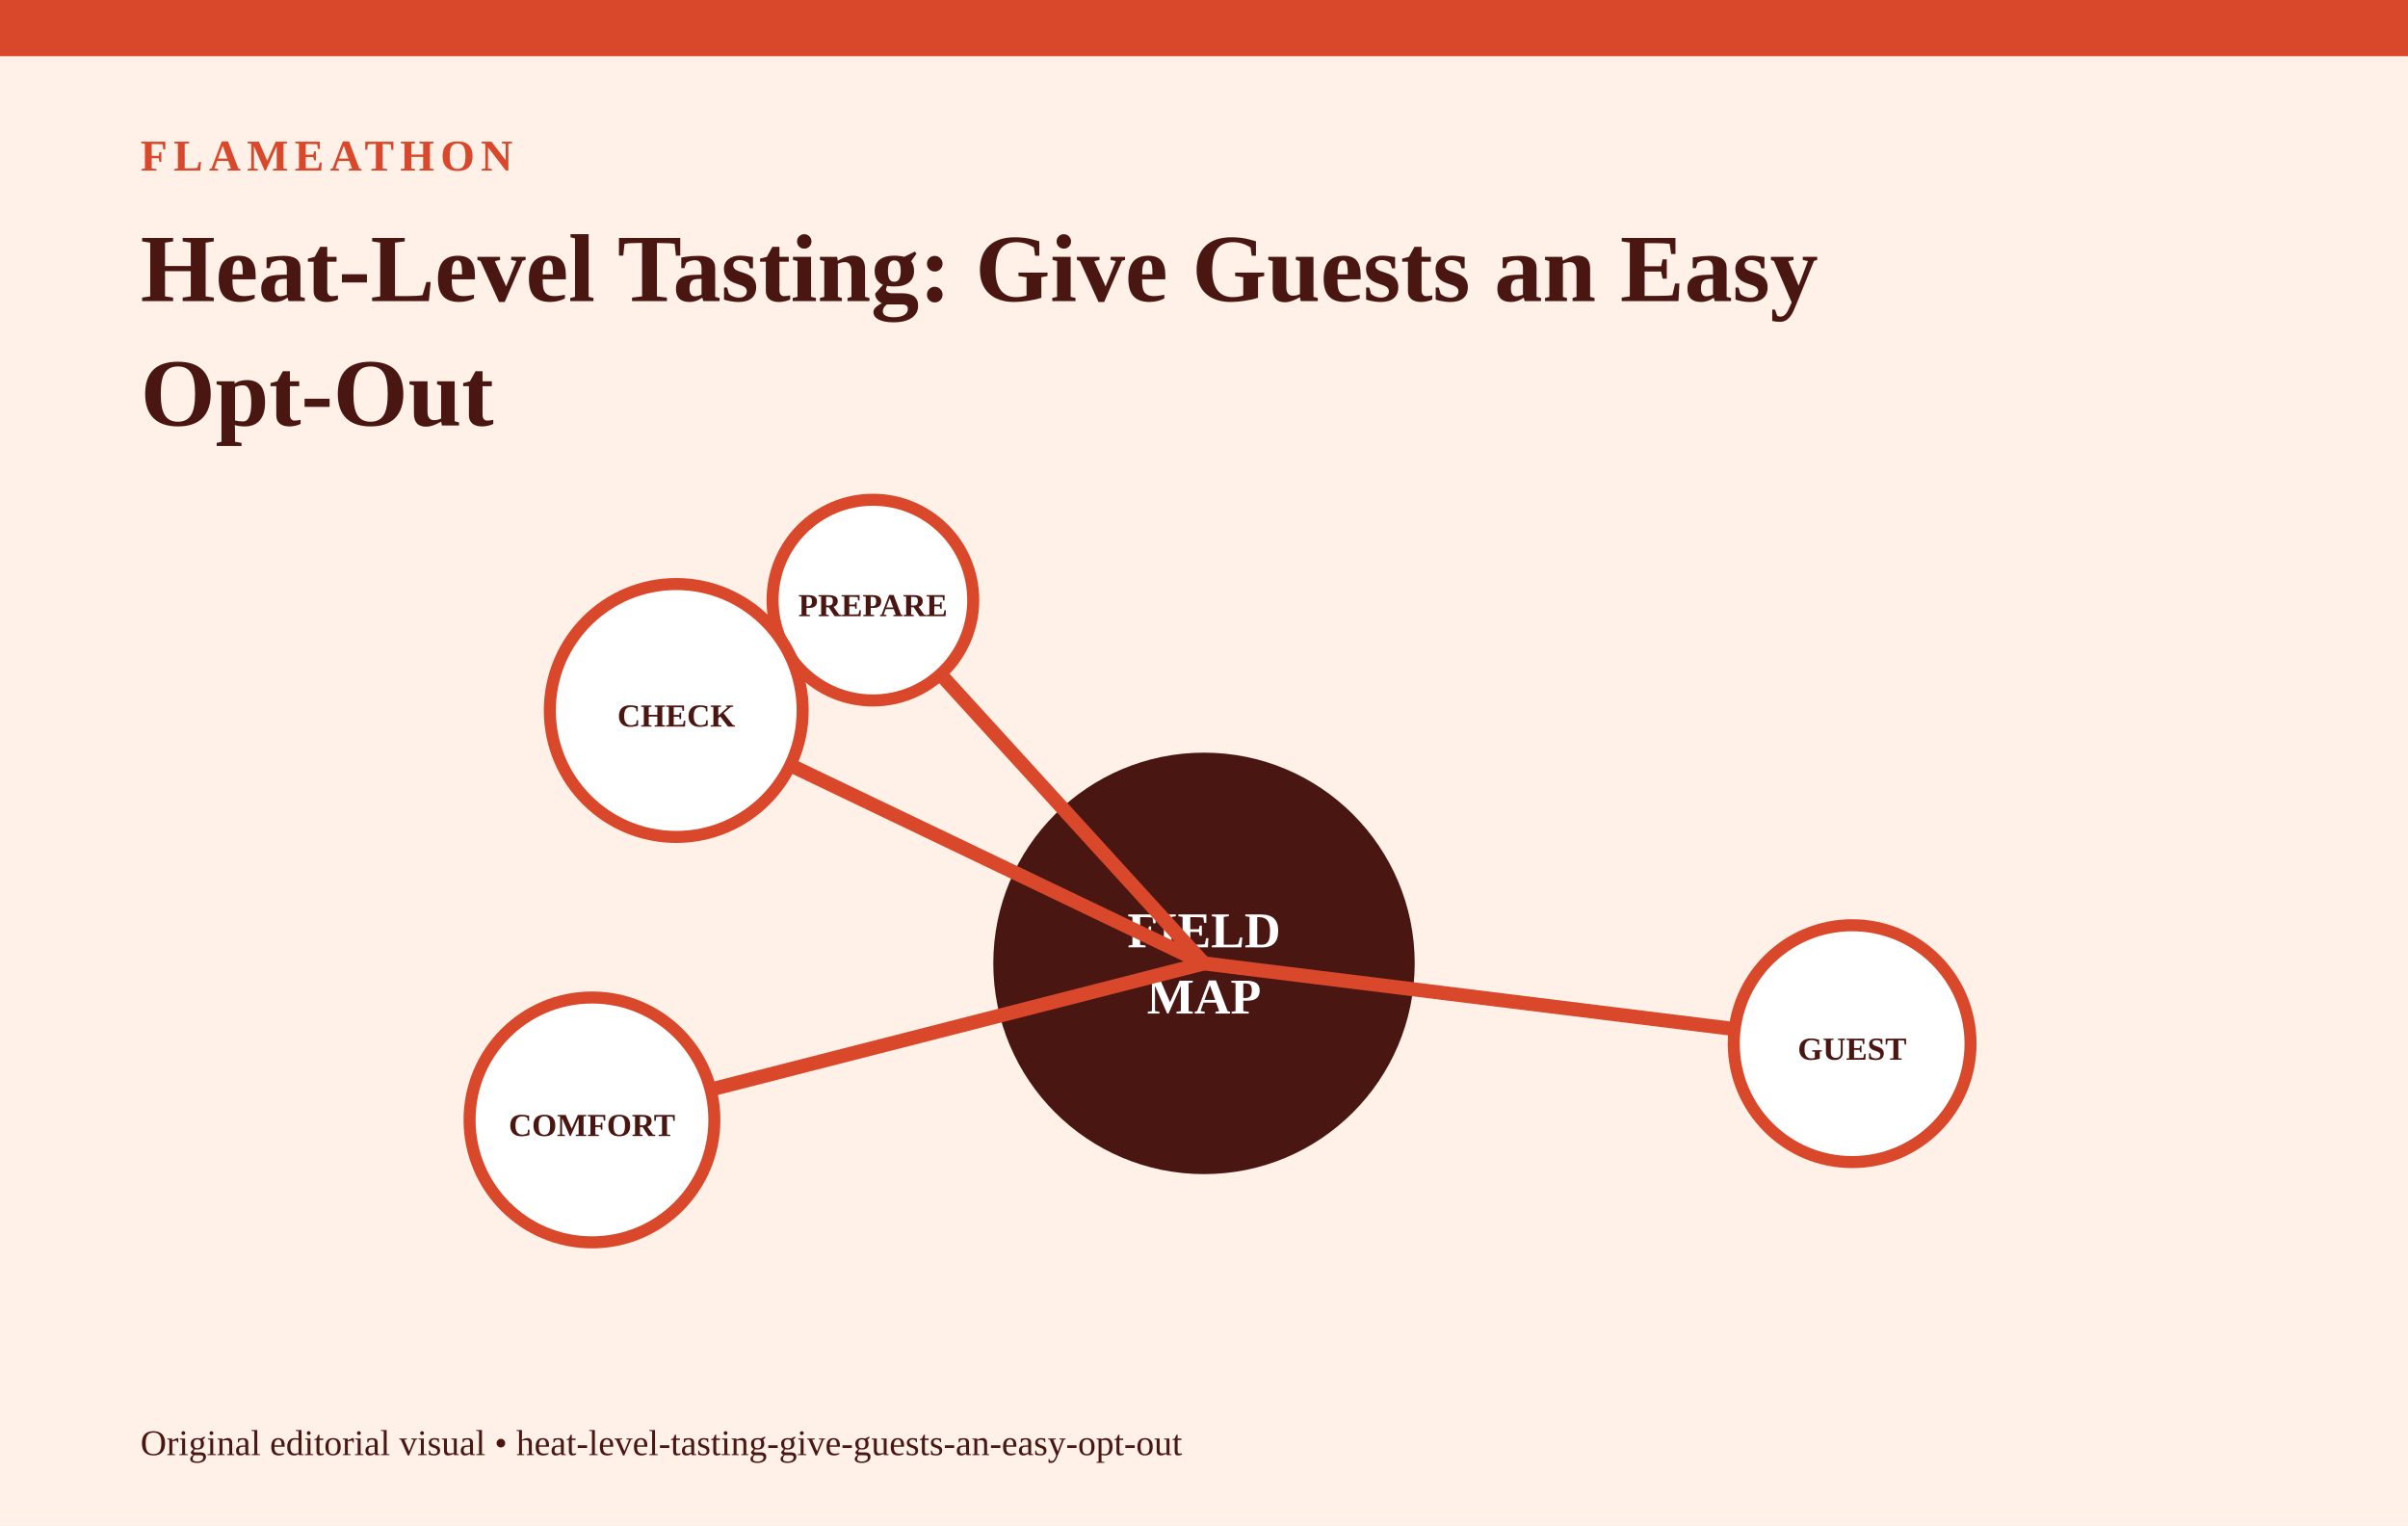
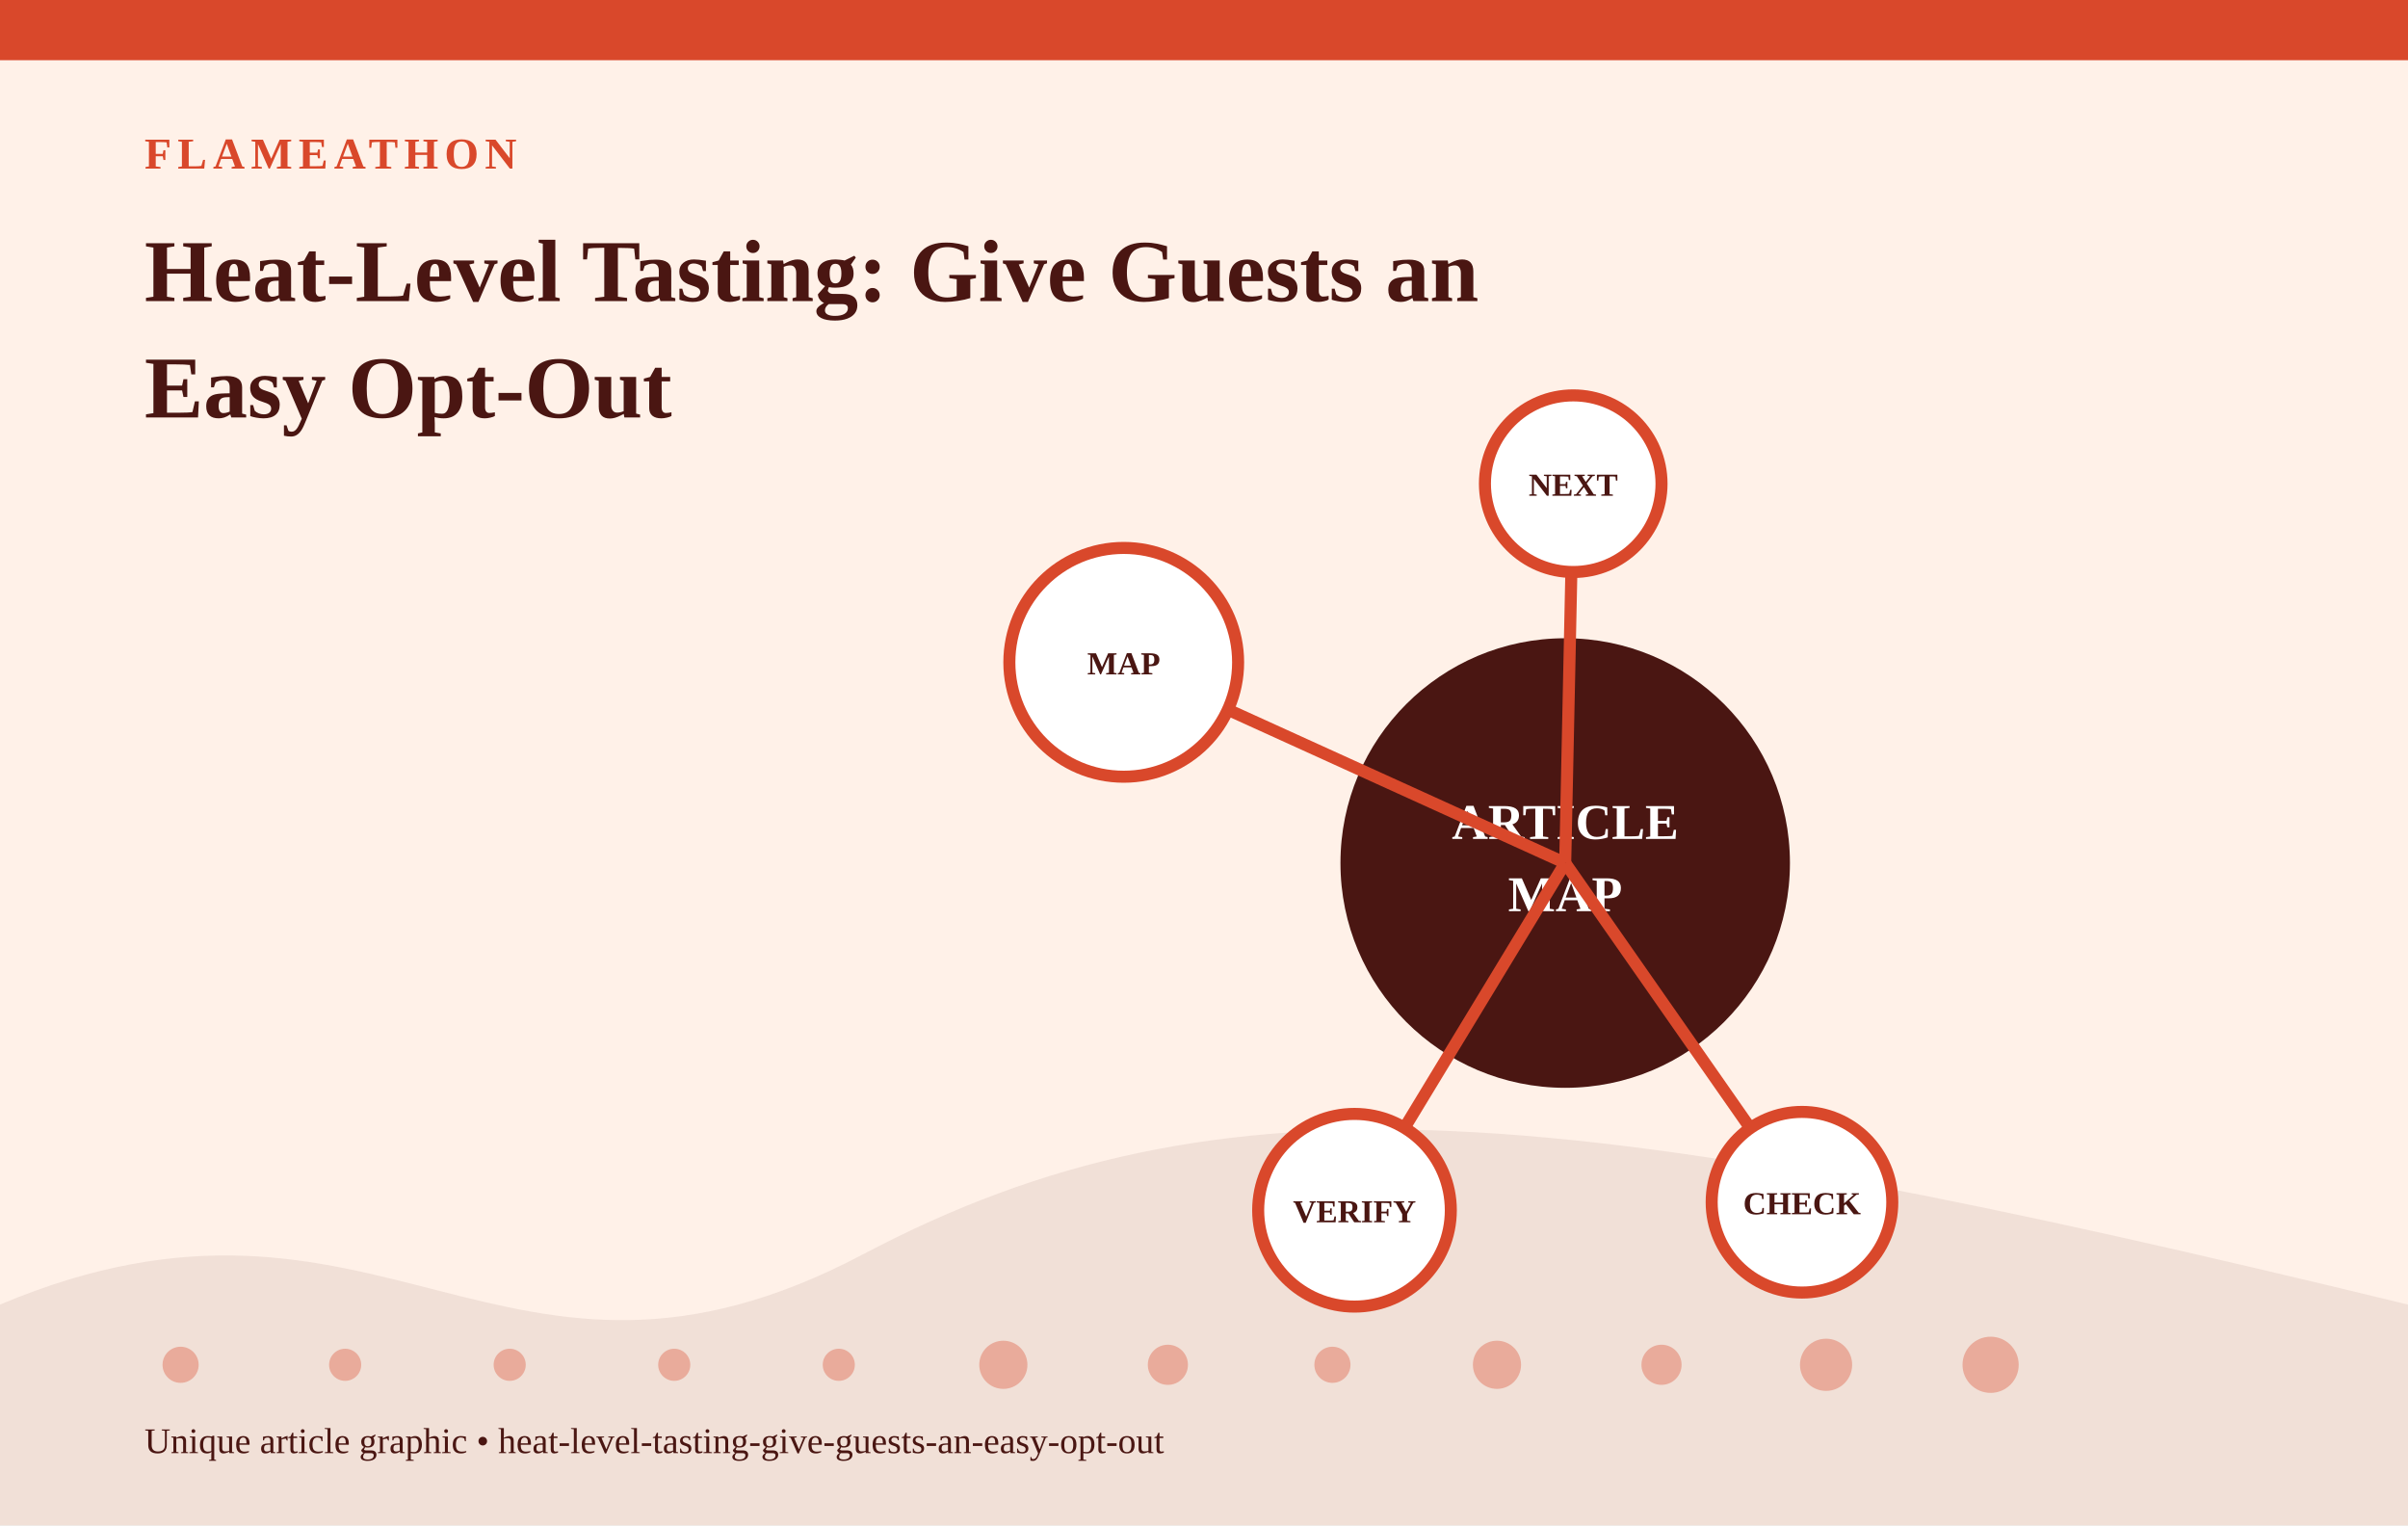
- <svg xmlns="http://www.w3.org/2000/svg" width="1200" height="760" viewBox="0 0 1200 760" role="img" aria-labelledby="t d">
-   <rect width="1200" height="760" fill="#FFF1E8" />
-   <rect width="1200" height="28" fill="#D9482B" />
-   <text x="70" y="85" fill="#D9482B" font-size="22" font-weight="700" letter-spacing="3">FLAMEATHON</text>
-   <text x="70" y="150" fill="#4A1612" font-size="48" font-weight="700">Heat-Level Tasting: Give Guests an Easy</text>
-   <text x="70" y="212" fill="#4A1612" font-size="48" font-weight="700">Opt-Out</text>
-   <circle cx="600" cy="480" r="105" fill="#4A1612" />
-   <text x="600" y="472" text-anchor="middle" fill="white" font-size="25" font-weight="700">FIELD</text>
-   <text x="600" y="505" text-anchor="middle" fill="white" font-size="25" font-weight="700">MAP</text>
-   <g>
-     <line x1="600" y1="480" x2="923" y2="520" stroke="#D9482B" stroke-width="7" />
-     <circle cx="923" cy="520" r="59" fill="white" stroke="#D9482B" stroke-width="6" />
-     <text x="923" y="528" text-anchor="middle" fill="#4A1612" font-size="16" font-weight="700">GUEST</text>
-   </g>
-   <g>
-     <line x1="600" y1="480" x2="295" y2="558" stroke="#D9482B" stroke-width="7" />
-     <circle cx="295" cy="558" r="61" fill="white" stroke="#D9482B" stroke-width="6" />
-     <text x="295" y="566" text-anchor="middle" fill="#4A1612" font-size="16" font-weight="700">COMFORT</text>
-   </g>
-   <g>
-     <line x1="600" y1="480" x2="435" y2="299" stroke="#D9482B" stroke-width="7" />
-     <circle cx="435" cy="299" r="50" fill="white" stroke="#D9482B" stroke-width="6" />
-     <text x="435" y="307" text-anchor="middle" fill="#4A1612" font-size="16" font-weight="700">PREPARE</text>
-   </g>
-   <g>
-     <line x1="600" y1="480" x2="337" y2="354" stroke="#D9482B" stroke-width="7" />
-     <circle cx="337" cy="354" r="63" fill="white" stroke="#D9482B" stroke-width="6" />
-     <text x="337" y="362" text-anchor="middle" fill="#4A1612" font-size="16" font-weight="700">CHECK</text>
-   </g>
-   <text x="70" y="725" fill="#4A1612" font-size="18">Original editorial visual • heat-level-tasting-give-guests-an-easy-opt-out</text>
+ <svg xmlns="http://www.w3.org/2000/svg" width="1200" height="760" viewBox="0 0 1200 760" role="img" aria-labelledby="title desc">
+   <rect width="1200" height="760" fill="#fff1e8" />
+   <rect width="1200" height="30" fill="#d9482b" />
+   <path d="M0 650 C190 570 250 720 430 625 S780 548 1200 650 L1200 760 L0 760 Z" fill="#4a1612" opacity="0.08" />
+   <text x="72" y="84" fill="#d9482b" font-size="22" font-weight="800" letter-spacing="3">FLAMEATHON</text>
+   <text x="72" y="150" fill="#4a1612" font-size="44" font-weight="800">Heat-Level Tasting: Give Guests an</text>
+   <text x="72" y="208" fill="#4a1612" font-size="44" font-weight="800">Easy Opt-Out</text>
+   <circle cx="780" cy="430" r="112" fill="#4a1612" />
+   <text x="780" y="418" text-anchor="middle" fill="white" font-size="25" font-weight="800">ARTICLE</text>
+   <text x="780" y="454" text-anchor="middle" fill="white" font-size="25" font-weight="800">MAP</text>
+   <line x1="780" y1="430" x2="898" y2="599" stroke="#d9482b" stroke-width="6" />
+   <circle cx="898" cy="599" r="45" fill="white" stroke="#d9482b" stroke-width="6" />
+   <text x="898" y="605" text-anchor="middle" fill="#4a1612" font-size="16" font-weight="800">CHECK</text>
+   <line x1="780" y1="430" x2="675" y2="603" stroke="#d9482b" stroke-width="6" />
+   <circle cx="675" cy="603" r="48" fill="white" stroke="#d9482b" stroke-width="6" />
+   <text x="675" y="609" text-anchor="middle" fill="#4a1612" font-size="16" font-weight="800">VERIFY</text>
+   <line x1="780" y1="430" x2="560" y2="330" stroke="#d9482b" stroke-width="6" />
+   <circle cx="560" cy="330" r="57" fill="white" stroke="#d9482b" stroke-width="6" />
+   <text x="560" y="336" text-anchor="middle" fill="#4a1612" font-size="16" font-weight="800">MAP</text>
+   <line x1="780" y1="430" x2="784" y2="241" stroke="#d9482b" stroke-width="6" />
+   <circle cx="784" cy="241" r="44" fill="white" stroke="#d9482b" stroke-width="6" />
+   <text x="784" y="247" text-anchor="middle" fill="#4a1612" font-size="16" font-weight="800">NEXT</text>
+   <circle cx="90" cy="680" r="9" fill="#d9482b" opacity="0.35" />
+   <circle cx="172" cy="680" r="8" fill="#d9482b" opacity="0.35" />
+   <circle cx="254" cy="680" r="8" fill="#d9482b" opacity="0.35" />
+   <circle cx="336" cy="680" r="8" fill="#d9482b" opacity="0.35" />
+   <circle cx="418" cy="680" r="8" fill="#d9482b" opacity="0.35" />
+   <circle cx="500" cy="680" r="12" fill="#d9482b" opacity="0.35" />
+   <circle cx="582" cy="680" r="10" fill="#d9482b" opacity="0.35" />
+   <circle cx="664" cy="680" r="9" fill="#d9482b" opacity="0.35" />
+   <circle cx="746" cy="680" r="12" fill="#d9482b" opacity="0.35" />
+   <circle cx="828" cy="680" r="10" fill="#d9482b" opacity="0.35" />
+   <circle cx="910" cy="680" r="13" fill="#d9482b" opacity="0.35" />
+   <circle cx="992" cy="680" r="14" fill="#d9482b" opacity="0.35" />
+   <text x="72" y="724" fill="#4a1612" font-size="18">Unique article graphic • heat-level-tasting-give-guests-an-easy-opt-out</text>
</svg>
